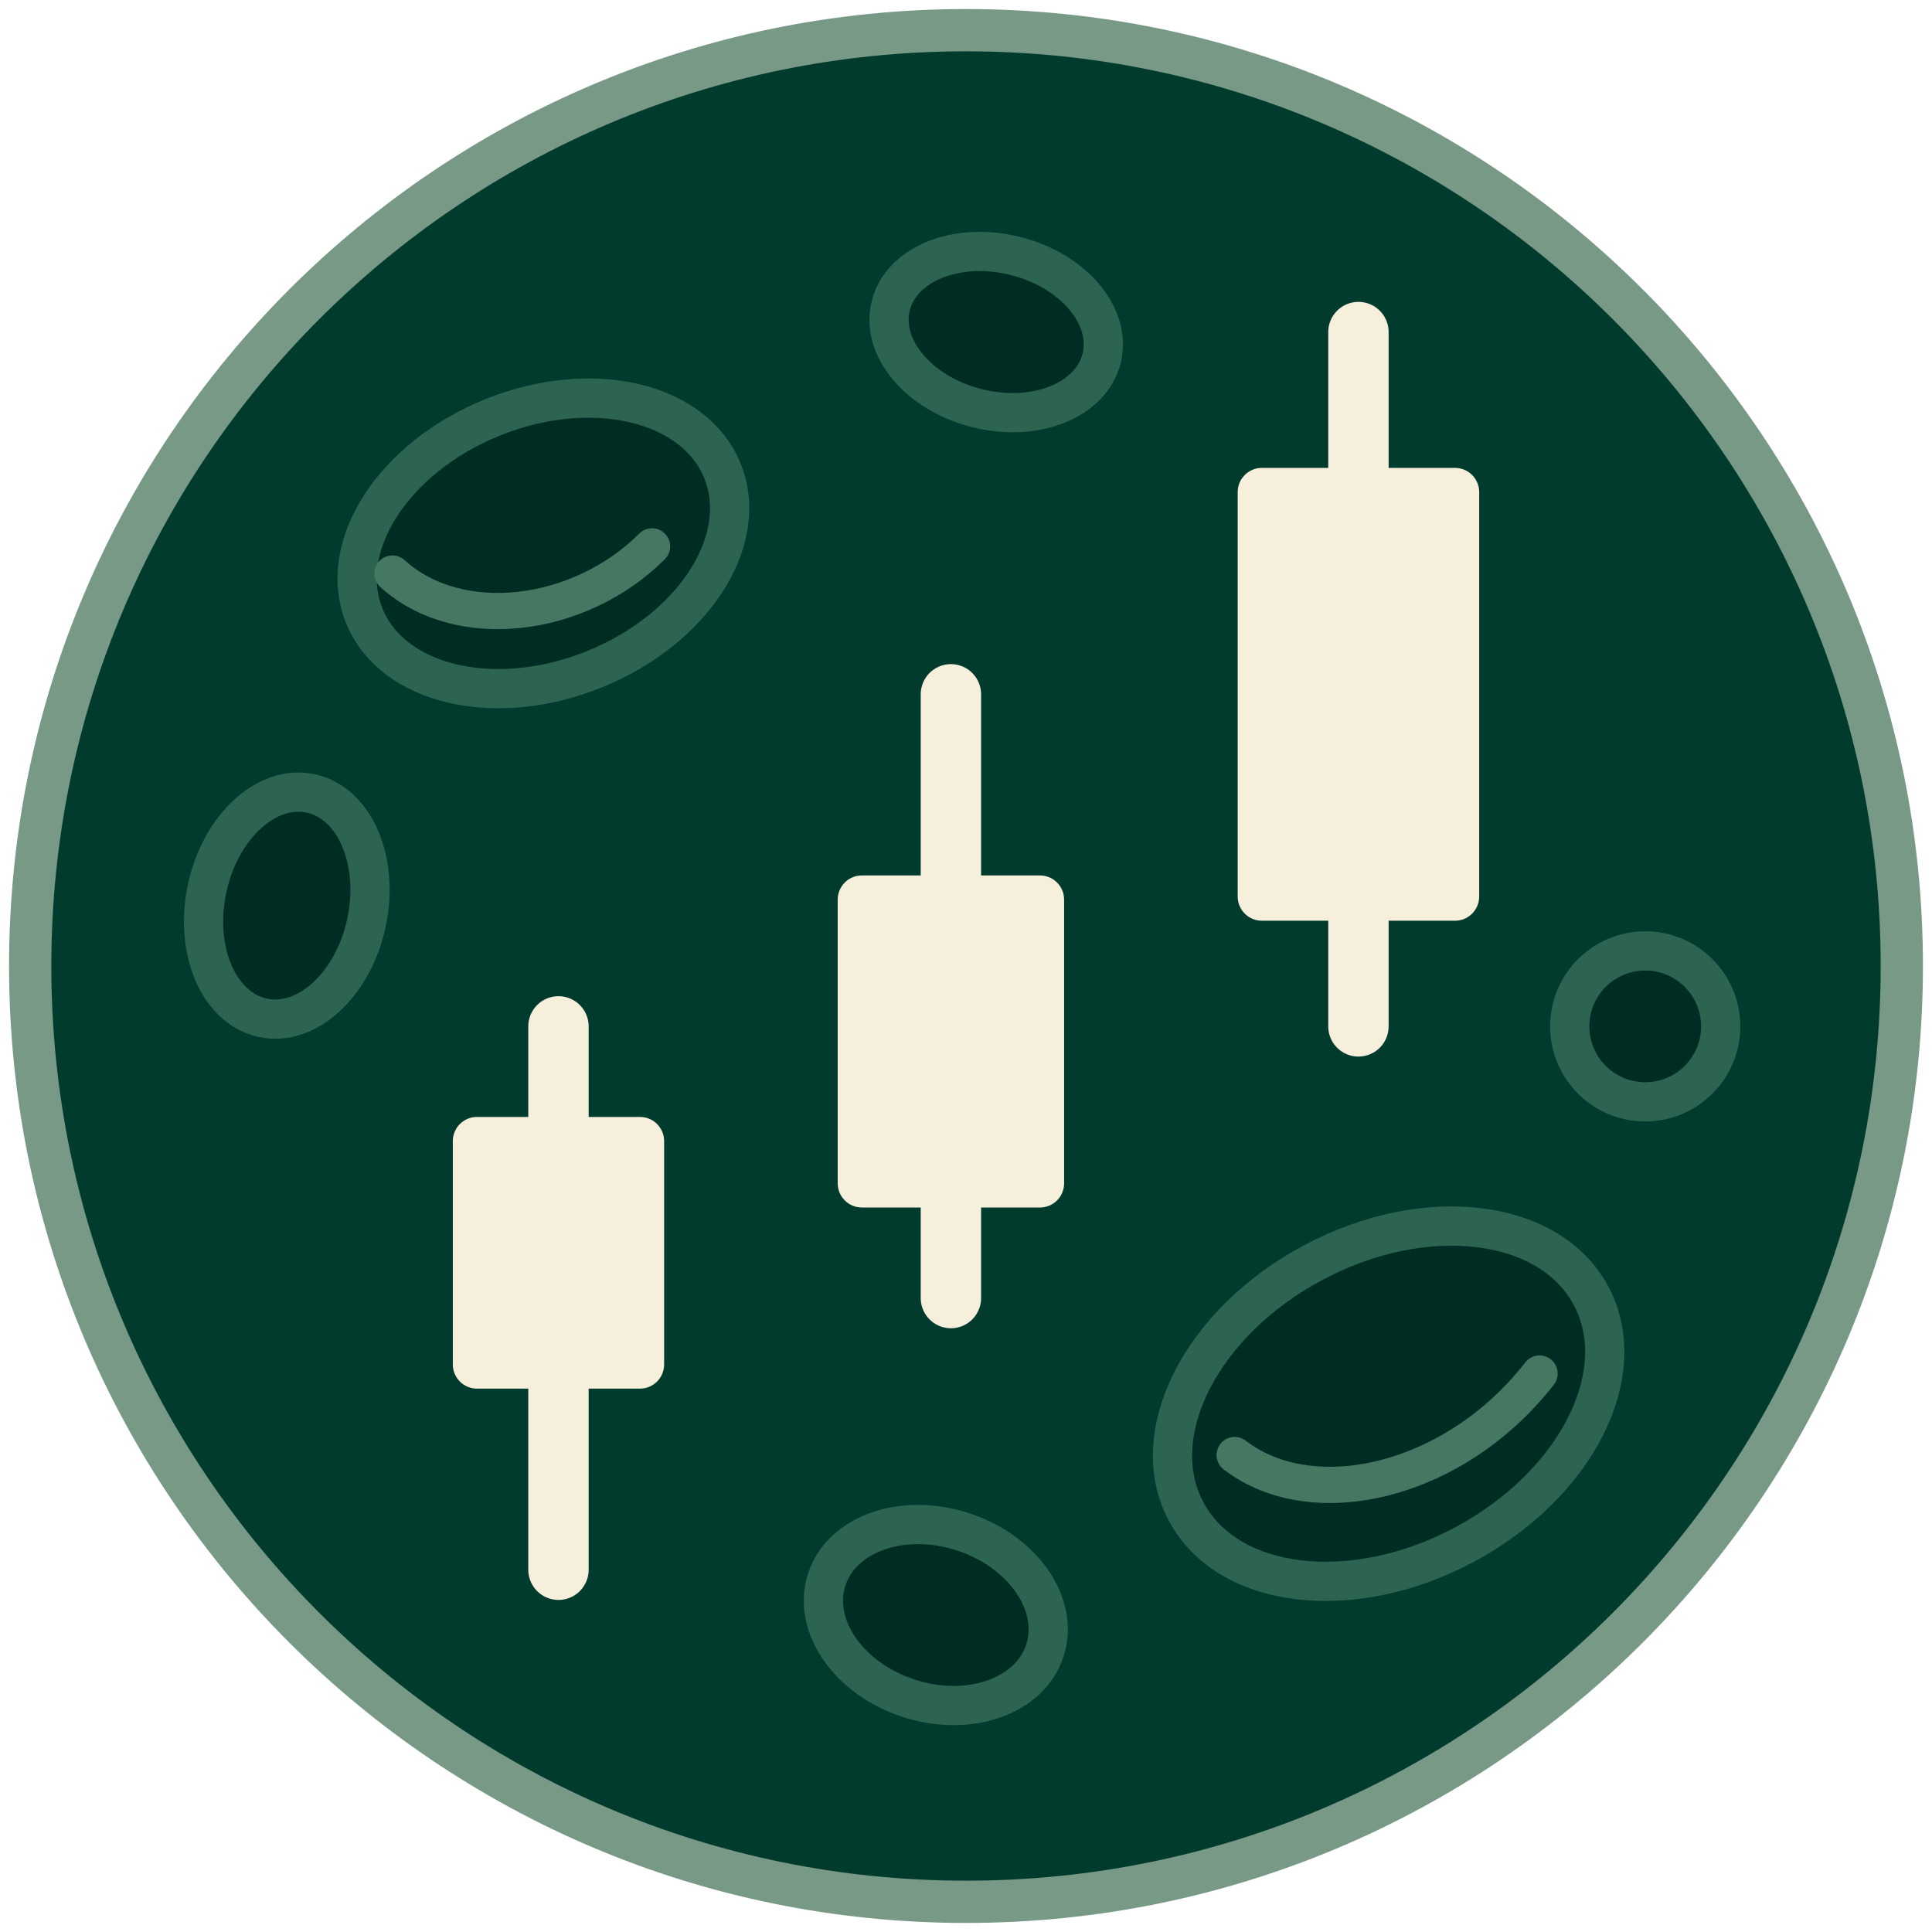
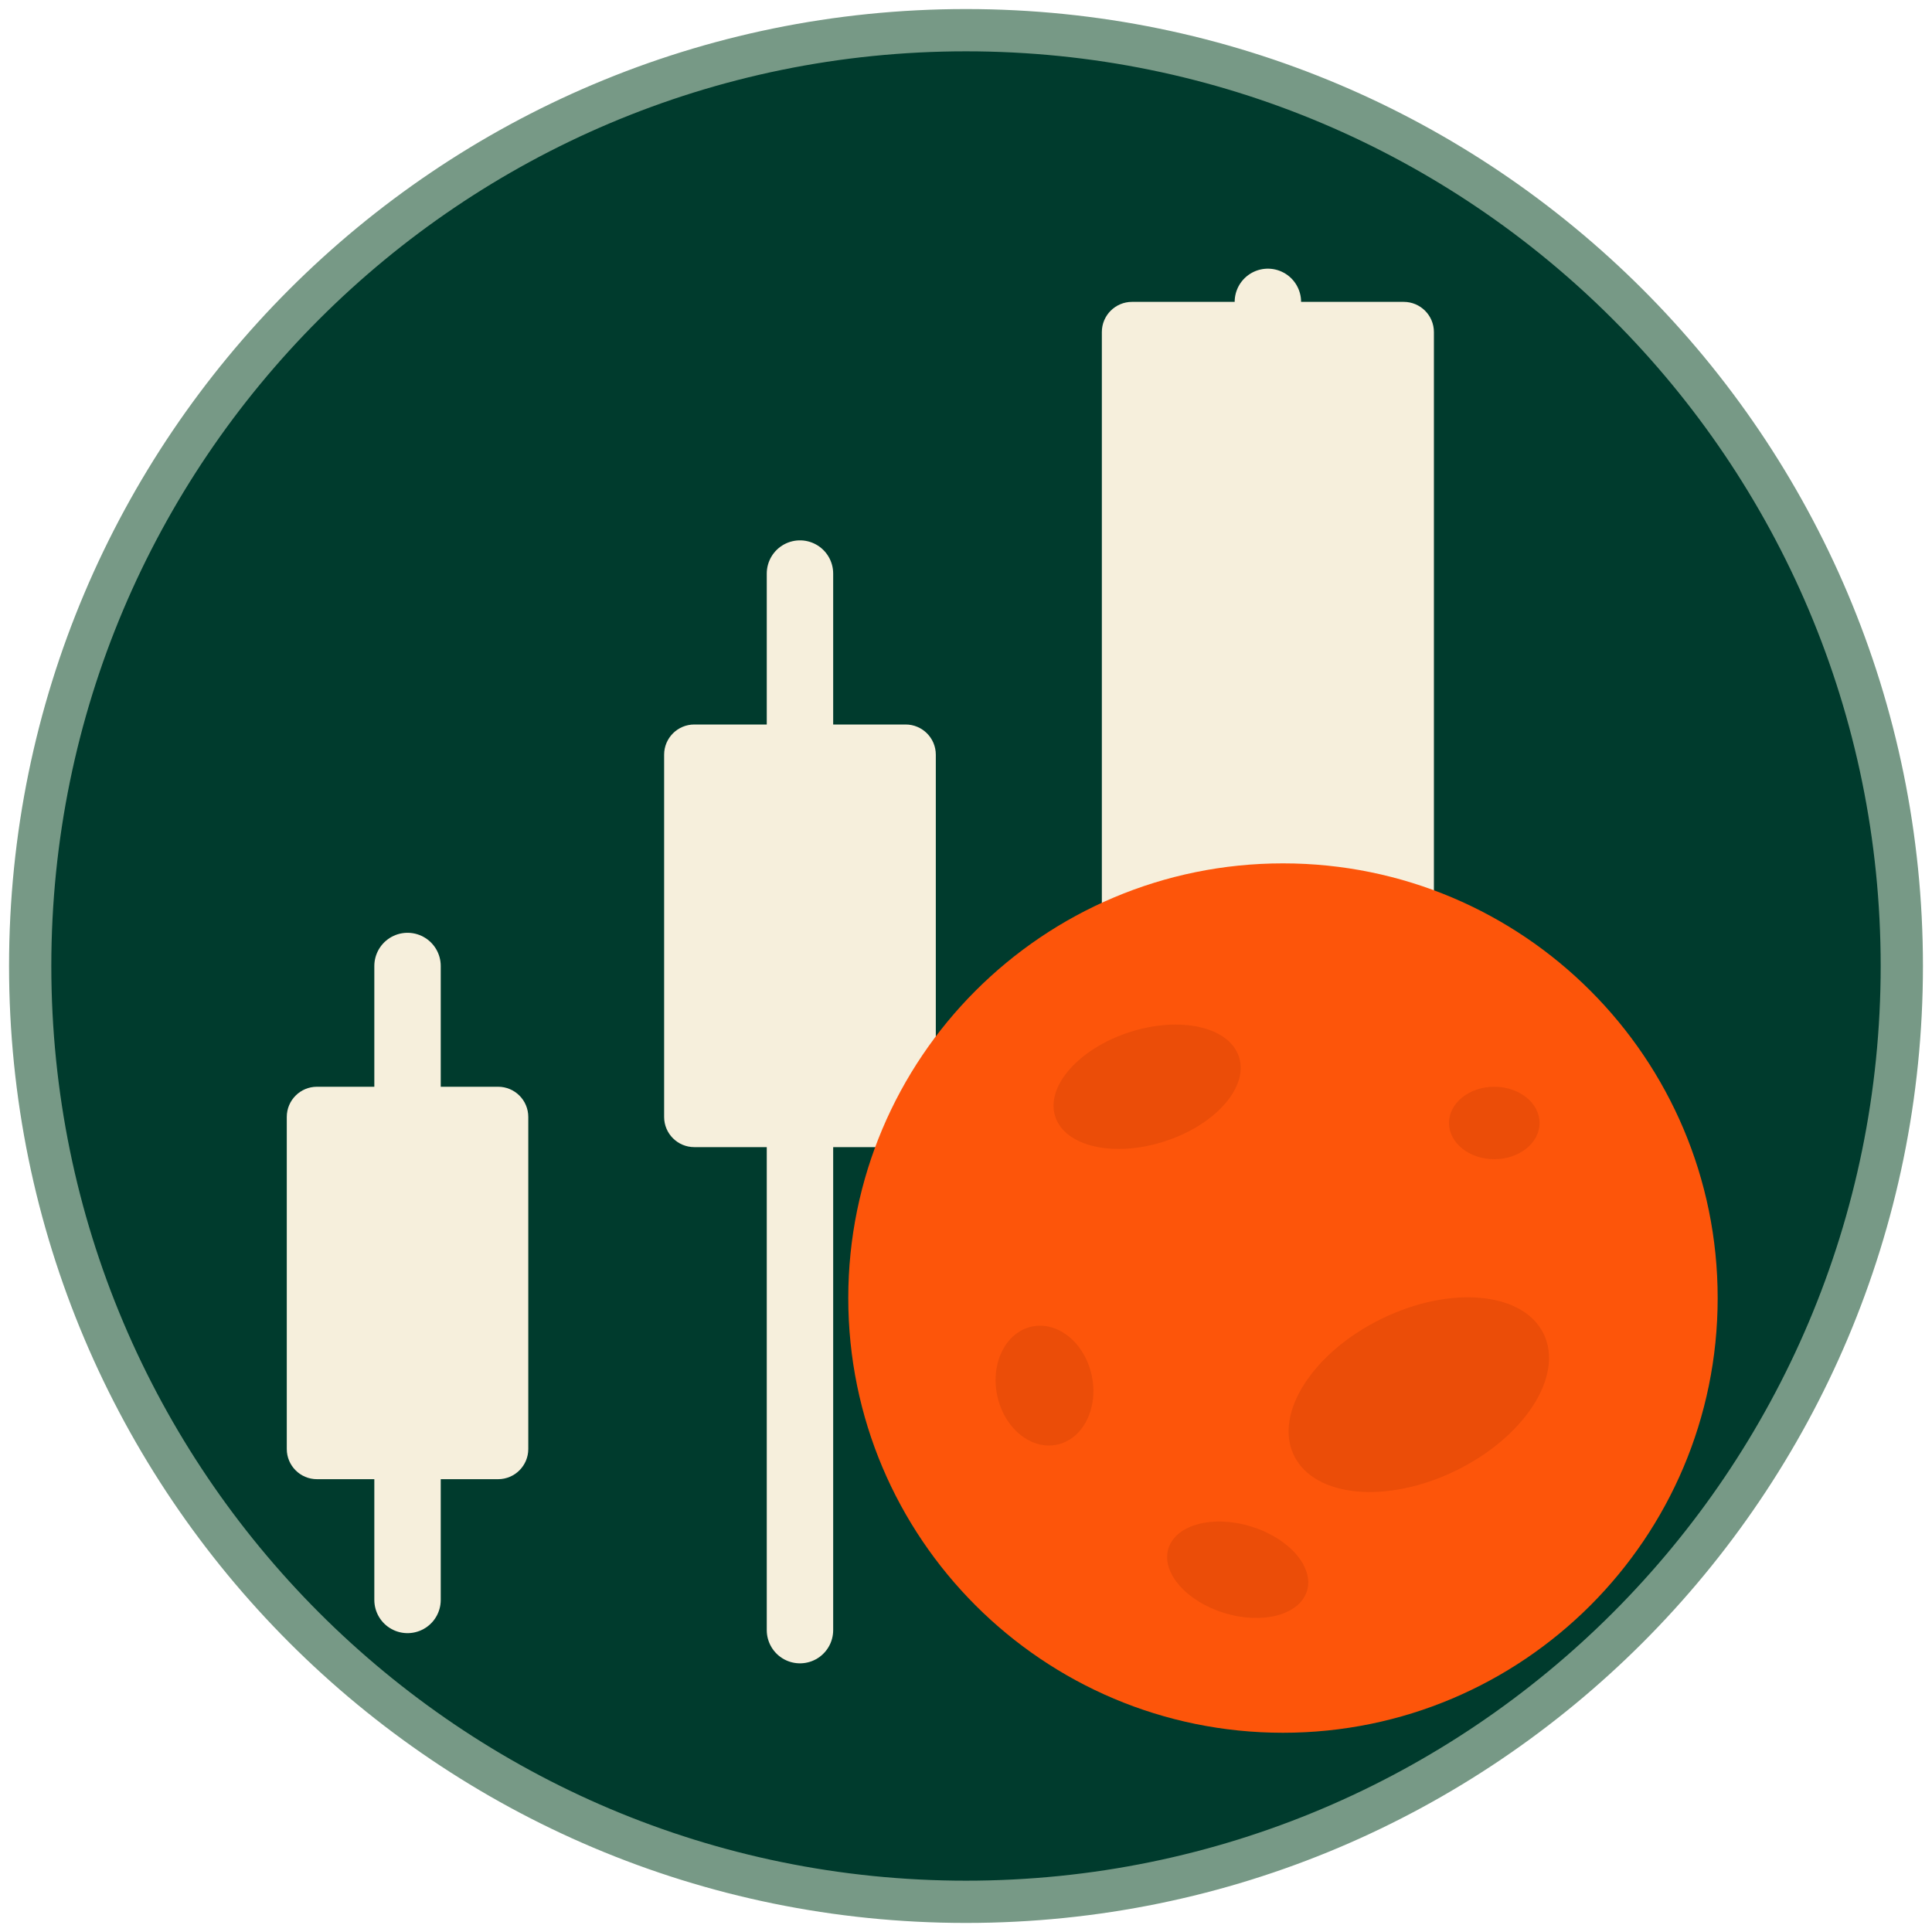
<svg xmlns="http://www.w3.org/2000/svg" viewBox="0 0 64 64">
  <circle cx="32" cy="32" r="31" fill="#003B2D" stroke="#779986" stroke-width="1.4" />
-   <g fill="#002D23" stroke="#2C6351" stroke-width="1.3">
-     <ellipse cx="18" cy="18" rx="6.4" ry="4.5" transform="rotate(-22 18 18)" />
-     <ellipse cx="33" cy="11" rx="3.6" ry="2.6" transform="rotate(14 33 11)" />
-     <ellipse cx="9.5" cy="30" rx="2.7" ry="3.8" transform="rotate(12 9.5 30)" />
-     <ellipse cx="46" cy="46.5" rx="7.6" ry="5.3" transform="rotate(-28 46 46.5)" />
-     <ellipse cx="31" cy="53.5" rx="3.8" ry="2.9" transform="rotate(18 31 53.5)" />
-     <circle cx="54.5" cy="34" r="2.5" />
+   <path d="M13.5 32v21 M26.5 19v35 M42 10v28" fill="none" stroke="#F6EFDC" stroke-width="2.2" stroke-linecap="round" />
+   <g fill="#F6EFDC">
+     <rect x="9.5" y="36" width="8" height="13" rx="1" />
+     <rect x="22" y="24" width="9" height="14" rx="1" />
+     <rect x="36.5" y="10" width="11" height="24" rx="1" />
  </g>
-   <path d="M13 19c2.2 2 6.2 1.5 8.6-.9m19.3 30.1c2.6 2 7.3.9 10.1-2.7" fill="none" stroke="#447863" stroke-width="1.2" stroke-linecap="round" />
-   <path d="M18.5 34v18m13-29v20M45 11v23" fill="none" stroke="#F6EFDC" stroke-width="2" stroke-linecap="round" />
-   <g fill="#F6EFDC">
-     <rect x="15" y="37" width="7" height="9" rx=".8" />
-     <rect x="27.75" y="29" width="7.5" height="11" rx=".8" />
-     <rect x="41" y="15.5" width="8" height="15" rx=".8" />
+   <circle cx="42.5" cy="43" r="14.4" fill="#FD550A" />
+   <g fill="#A53004" fill-opacity=".2">
+     <ellipse cx="38" cy="36" rx="3.2" ry="1.9" transform="rotate(-18 38 36)" />
+     <ellipse cx="49.5" cy="37.2" rx="1.5" ry="1.2" />
+     <ellipse cx="34.6" cy="45.9" rx="1.6" ry="2" transform="rotate(-12 34.6 45.9)" />
+     <ellipse cx="47" cy="46.2" rx="4.6" ry="2.8" transform="rotate(-26 47 46.2)" />
+     <ellipse cx="41" cy="52" rx="2.4" ry="1.5" transform="rotate(17 41 52)" />
  </g>
</svg>
